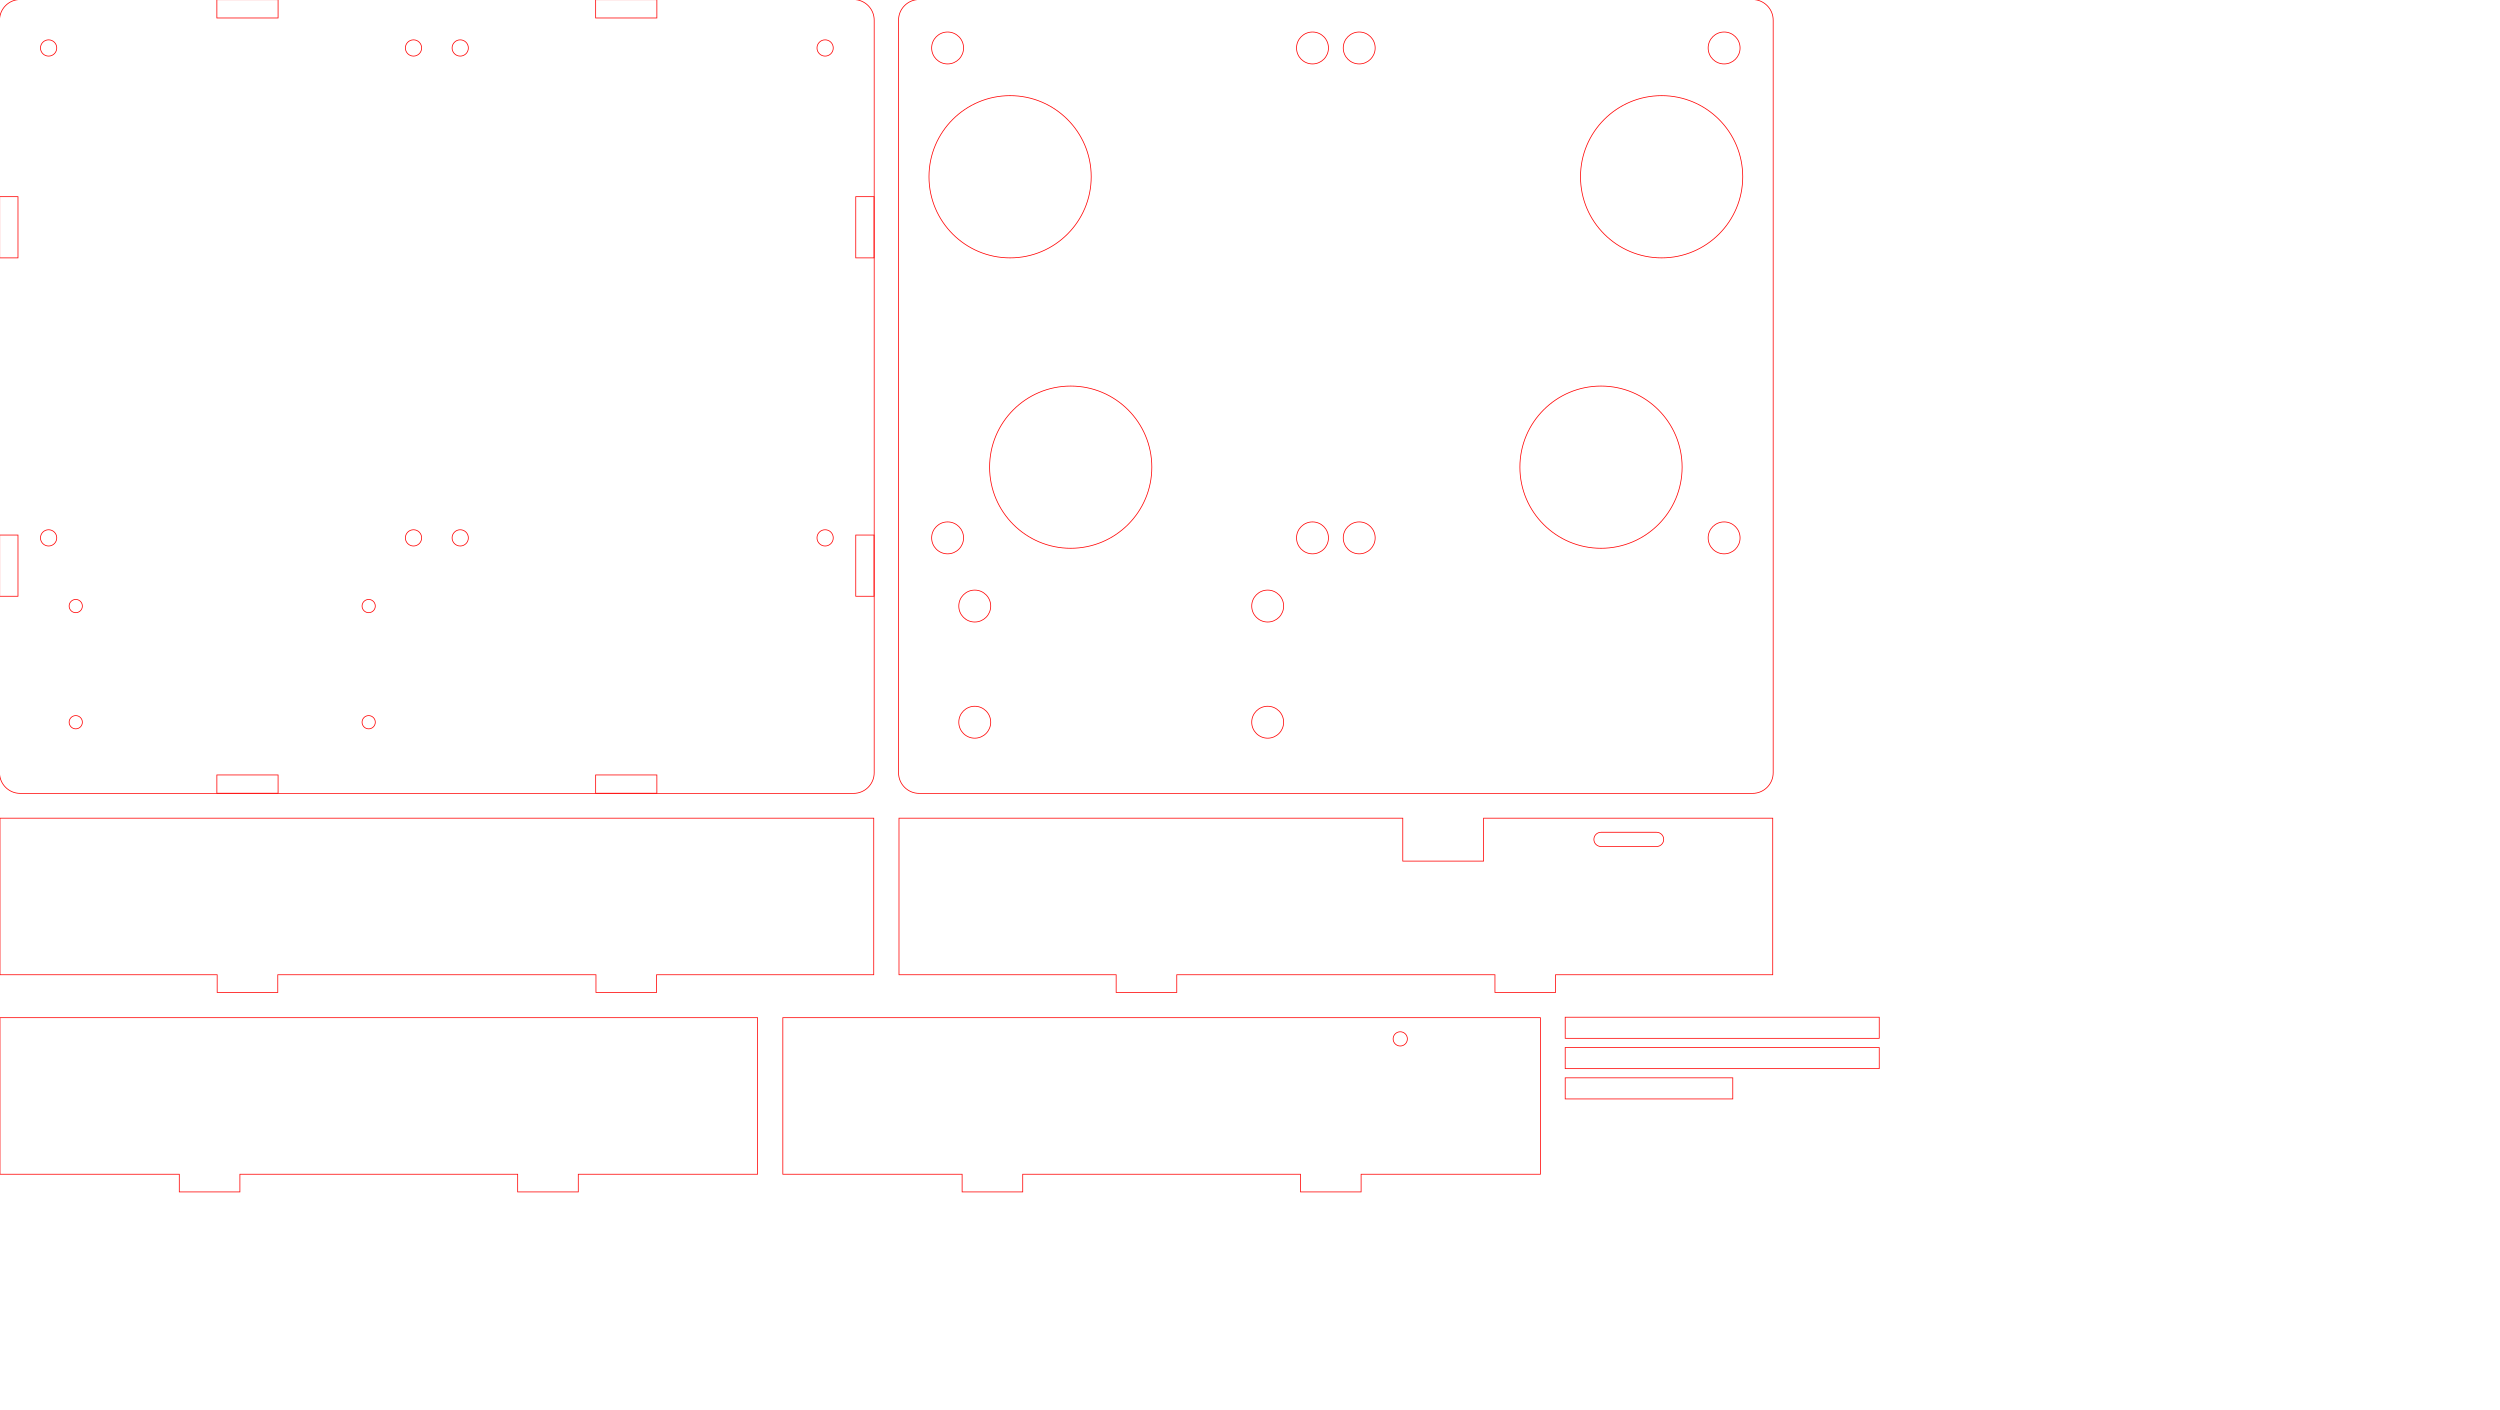
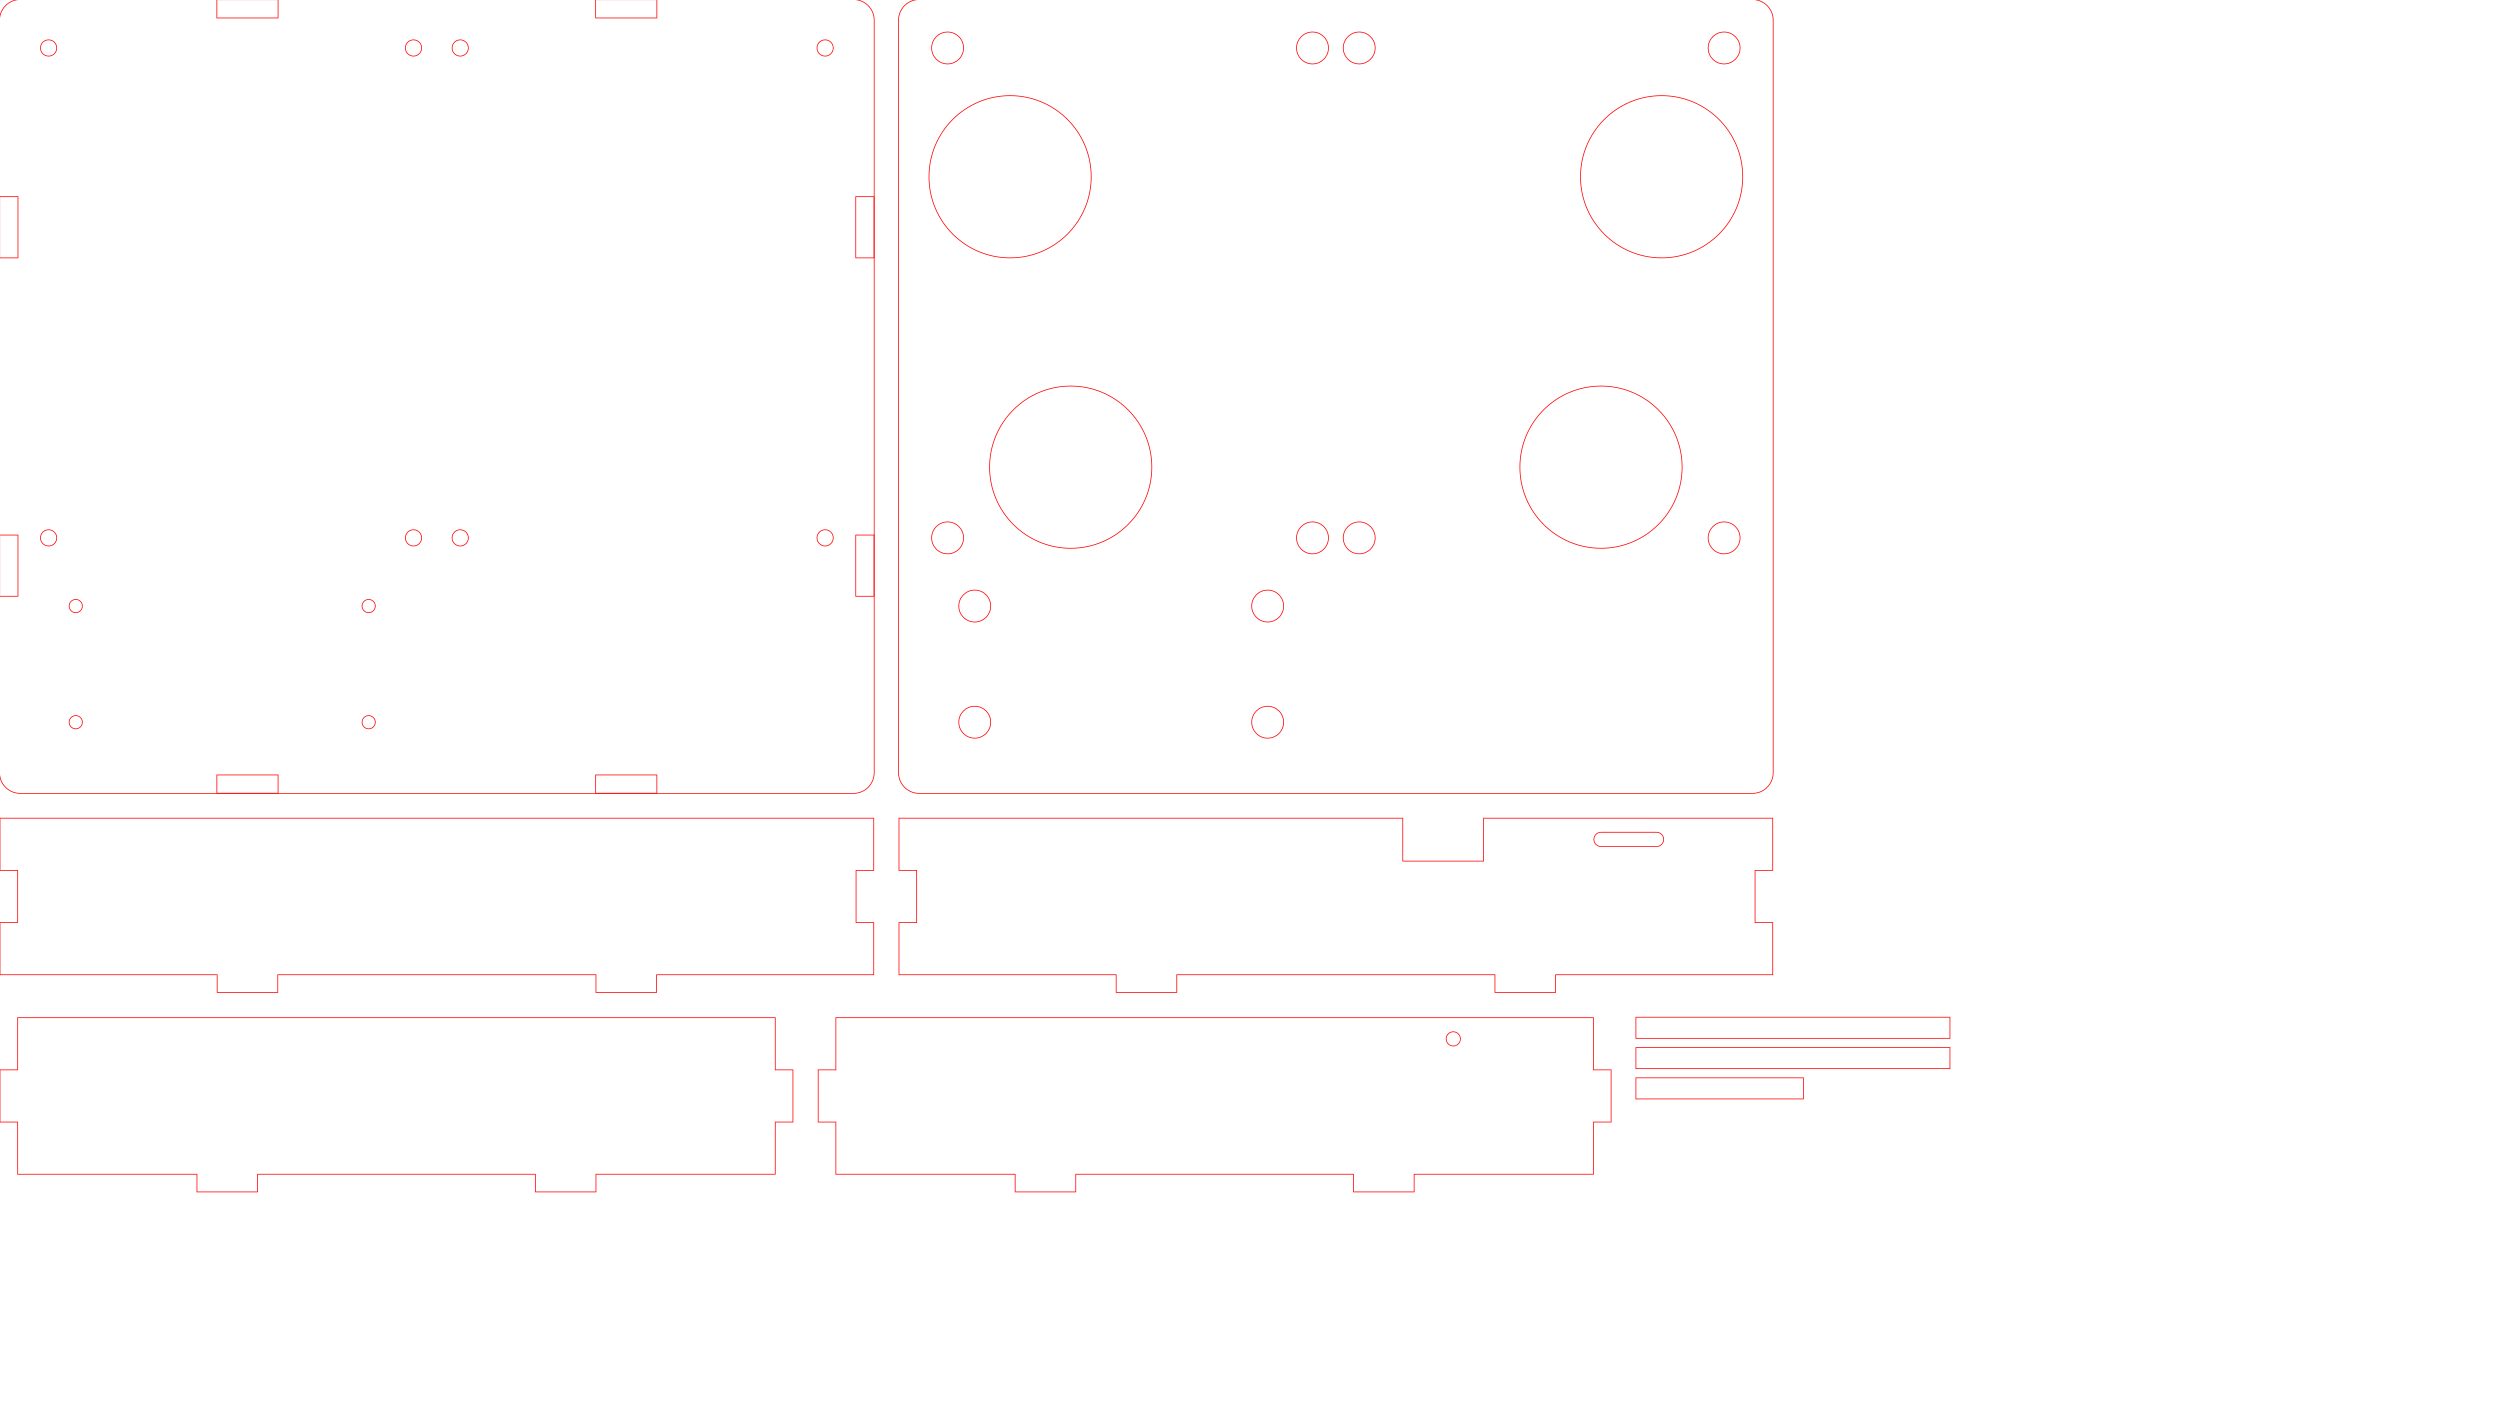
<svg xmlns="http://www.w3.org/2000/svg" width="495mm" height="279mm" viewBox="0 0 495 279">
  <g transform="translate(0,0) translate(173,0) scale(-1,1)">
    <rect x="-0.09" y="-0.09" width="173.18" height="157.18" rx="4.09" fill="none" stroke="#ff0000" stroke-width="0.15" />
    <circle cx="9.625" cy="9.5" r="1.61" fill="none" stroke="#ff0000" stroke-width="0.15" />
    <circle cx="81.875" cy="9.5" r="1.61" fill="none" stroke="#ff0000" stroke-width="0.15" />
    <circle cx="9.625" cy="106.5" r="1.61" fill="none" stroke="#ff0000" stroke-width="0.15" />
    <circle cx="81.875" cy="106.5" r="1.61" fill="none" stroke="#ff0000" stroke-width="0.15" />
    <circle cx="91.125" cy="9.5" r="1.61" fill="none" stroke="#ff0000" stroke-width="0.15" />
    <circle cx="163.375" cy="9.5" r="1.61" fill="none" stroke="#ff0000" stroke-width="0.15" />
    <circle cx="91.125" cy="106.5" r="1.61" fill="none" stroke="#ff0000" stroke-width="0.15" />
    <circle cx="163.375" cy="106.5" r="1.61" fill="none" stroke="#ff0000" stroke-width="0.15" />
    <circle cx="100" cy="120" r="1.31" fill="none" stroke="#ff0000" stroke-width="0.15" />
    <circle cx="100" cy="143" r="1.31" fill="none" stroke="#ff0000" stroke-width="0.15" />
    <circle cx="158" cy="120" r="1.31" fill="none" stroke="#ff0000" stroke-width="0.15" />
    <circle cx="158" cy="143" r="1.31" fill="none" stroke="#ff0000" stroke-width="0.15" />
    <rect x="42.94" y="-0.06" width="12.12" height="3.62" fill="none" stroke="#ff0000" stroke-width="0.15" />
    <rect x="117.94" y="-0.06" width="12.12" height="3.62" fill="none" stroke="#ff0000" stroke-width="0.15" />
    <rect x="42.94" y="153.44" width="12.12" height="3.62" fill="none" stroke="#ff0000" stroke-width="0.15" />
    <rect x="117.94" y="153.44" width="12.12" height="3.62" fill="none" stroke="#ff0000" stroke-width="0.15" />
    <rect x="-0.06" y="38.94" width="3.62" height="12.12" fill="none" stroke="#ff0000" stroke-width="0.15" />
    <rect x="-0.06" y="105.94" width="3.62" height="12.12" fill="none" stroke="#ff0000" stroke-width="0.15" />
    <rect x="169.44" y="38.94" width="3.62" height="12.12" fill="none" stroke="#ff0000" stroke-width="0.15" />
    <rect x="169.44" y="105.94" width="3.62" height="12.12" fill="none" stroke="#ff0000" stroke-width="0.15" />
  </g>
  <g transform="translate(178,0) translate(173,0) scale(-1,1)">
    <rect x="-0.09" y="-0.09" width="173.18" height="157.18" rx="4.09" fill="none" stroke="#ff0000" stroke-width="0.15" />
    <circle cx="22" cy="35" r="16.06" fill="none" stroke="#ff0000" stroke-width="0.15" />
    <circle cx="151" cy="35" r="16.06" fill="none" stroke="#ff0000" stroke-width="0.15" />
    <circle cx="34" cy="92.5" r="16.06" fill="none" stroke="#ff0000" stroke-width="0.15" />
    <circle cx="139" cy="92.5" r="16.06" fill="none" stroke="#ff0000" stroke-width="0.15" />
    <circle cx="9.625" cy="9.5" r="3.16" fill="none" stroke="#ff0000" stroke-width="0.15" />
    <circle cx="81.875" cy="9.5" r="3.16" fill="none" stroke="#ff0000" stroke-width="0.15" />
    <circle cx="9.625" cy="106.5" r="3.16" fill="none" stroke="#ff0000" stroke-width="0.15" />
    <circle cx="81.875" cy="106.5" r="3.16" fill="none" stroke="#ff0000" stroke-width="0.15" />
    <circle cx="91.125" cy="9.5" r="3.16" fill="none" stroke="#ff0000" stroke-width="0.15" />
    <circle cx="163.375" cy="9.5" r="3.16" fill="none" stroke="#ff0000" stroke-width="0.15" />
    <circle cx="91.125" cy="106.5" r="3.16" fill="none" stroke="#ff0000" stroke-width="0.15" />
    <circle cx="163.375" cy="106.5" r="3.16" fill="none" stroke="#ff0000" stroke-width="0.15" />
    <circle cx="100" cy="120" r="3.16" fill="none" stroke="#ff0000" stroke-width="0.15" />
    <circle cx="100" cy="143" r="3.16" fill="none" stroke="#ff0000" stroke-width="0.15" />
    <circle cx="158" cy="120" r="3.16" fill="none" stroke="#ff0000" stroke-width="0.15" />
    <circle cx="158" cy="143" r="3.16" fill="none" stroke="#ff0000" stroke-width="0.15" />
  </g>
  <g transform="translate(0,162)">
-     <polygon points="0,0 173,0 173,31 130,31 130,34.5 118,34.5 118,31 55,31 55,34.5 43,34.5 43,31 0,31" fill="none" stroke="#ff0000" stroke-width="0.15" />
+     <polygon points="0,0 173,0 173,10.333 169.5,10.333 169.5,20.667 173,20.667 173,31 130,31 130,34.5 118,34.5 118,31 55,31 55,34.5 43,34.5 43,31 0,31 0,20.667 3.5,20.667 3.5,10.333 0,10.333" fill="none" stroke="#ff0000" stroke-width="0.15" />
  </g>
  <g transform="translate(178,162)">
-     <polygon points="0,0 99.75,0 99.75,8.5 115.75,8.5 115.75,0 173,0 173,31 130,31 130,34.5 118,34.5 118,31 55,31 55,34.5 43,34.5 43,31 0,31" fill="none" stroke="#ff0000" stroke-width="0.15" />
+     <polygon points="0,0 99.75,0 99.75,8.5 115.75,8.5 115.75,0 173,0 173,10.333 169.5,10.333 169.5,20.667 173,20.667 173,31 130,31 130,34.5 118,34.5 118,31 55,31 55,34.5 43,34.5 43,31 0,31 0,20.667 3.5,20.667 3.5,10.333 0,10.333" fill="none" stroke="#ff0000" stroke-width="0.15" />
    <rect x="137.59" y="2.79" width="13.82" height="2.82" rx="1.41" fill="none" stroke="#ff0000" stroke-width="0.15" />
  </g>
  <g transform="translate(0,201.5)">
-     <polygon points="0,0 150,0 150,31 114.5,31 114.5,34.5 102.5,34.5 102.5,31 47.5,31 47.5,34.5 35.5,34.5 35.5,31 0,31" fill="none" stroke="#ff0000" stroke-width="0.15" />
+     <polygon points="3.5,0 153.5,0 153.5,10.333 157,10.333 157,20.667 153.5,20.667 153.5,31 118,31 118,34.5 106,34.5 106,31 51,31 51,34.5 39,34.5 39,31 3.5,31 3.5,20.667 0,20.667 0,10.333 3.5,10.333" fill="none" stroke="#ff0000" stroke-width="0.15" />
  </g>
-   <g transform="translate(155,201.5)">
-     <polygon points="0,0 150,0 150,31 114.5,31 114.5,34.5 102.5,34.5 102.5,31 47.5,31 47.5,34.5 35.5,34.5 35.5,31 0,31" fill="none" stroke="#ff0000" stroke-width="0.15" />
-     <circle cx="122.25" cy="4.2" r="1.41" fill="none" stroke="#ff0000" stroke-width="0.15" />
+   <g transform="translate(162,201.5)">
+     <polygon points="3.5,0 153.5,0 153.5,10.333 157,10.333 157,20.667 153.5,20.667 153.5,31 118,31 118,34.5 106,34.5 106,31 51,31 51,34.5 39,34.5 39,31 3.5,31 3.5,20.667 0,20.667 0,10.333 3.5,10.333" fill="none" stroke="#ff0000" stroke-width="0.15" />
+     <circle cx="125.75" cy="4.2" r="1.41" fill="none" stroke="#ff0000" stroke-width="0.15" />
  </g>
-   <g transform="translate(310,201.5)">
+   <g transform="translate(324,201.5)">
    <rect x="-0.09" y="-0.09" width="62.18" height="4.18" fill="none" stroke="#ff0000" stroke-width="0.15" />
    <rect x="-0.09" y="5.91" width="62.18" height="4.18" fill="none" stroke="#ff0000" stroke-width="0.15" />
    <rect x="-0.09" y="11.91" width="33.18" height="4.18" fill="none" stroke="#ff0000" stroke-width="0.15" />
  </g>
</svg>
